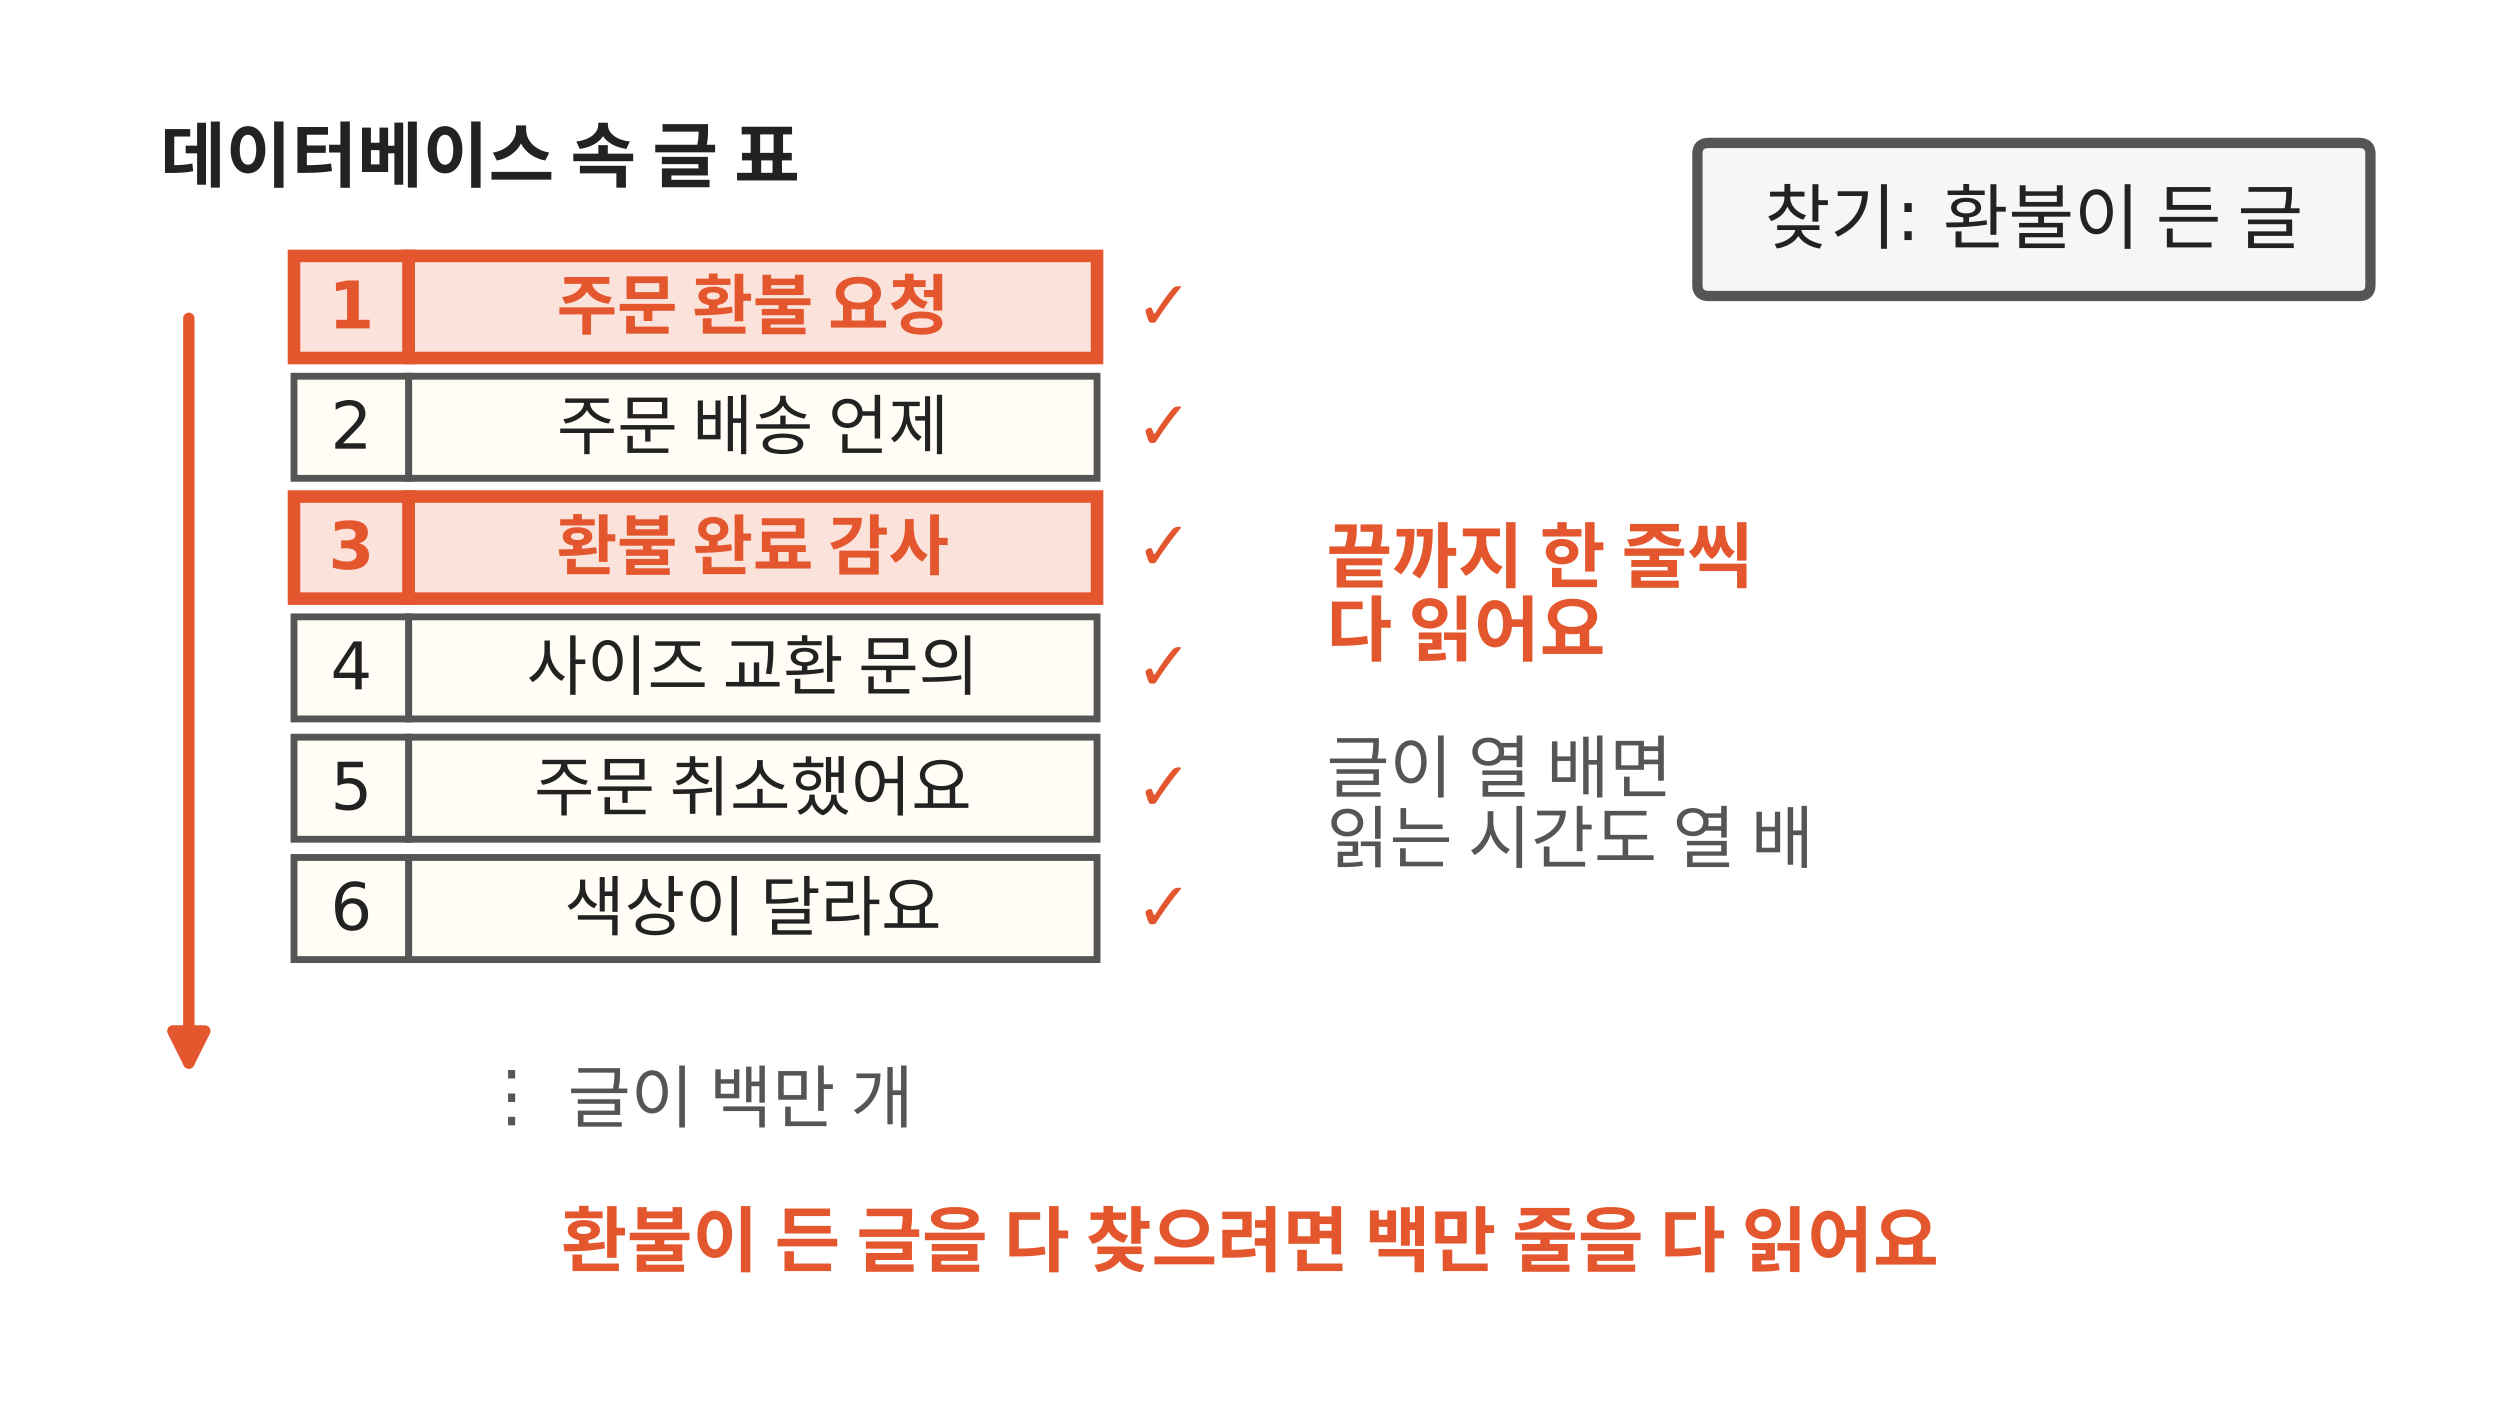
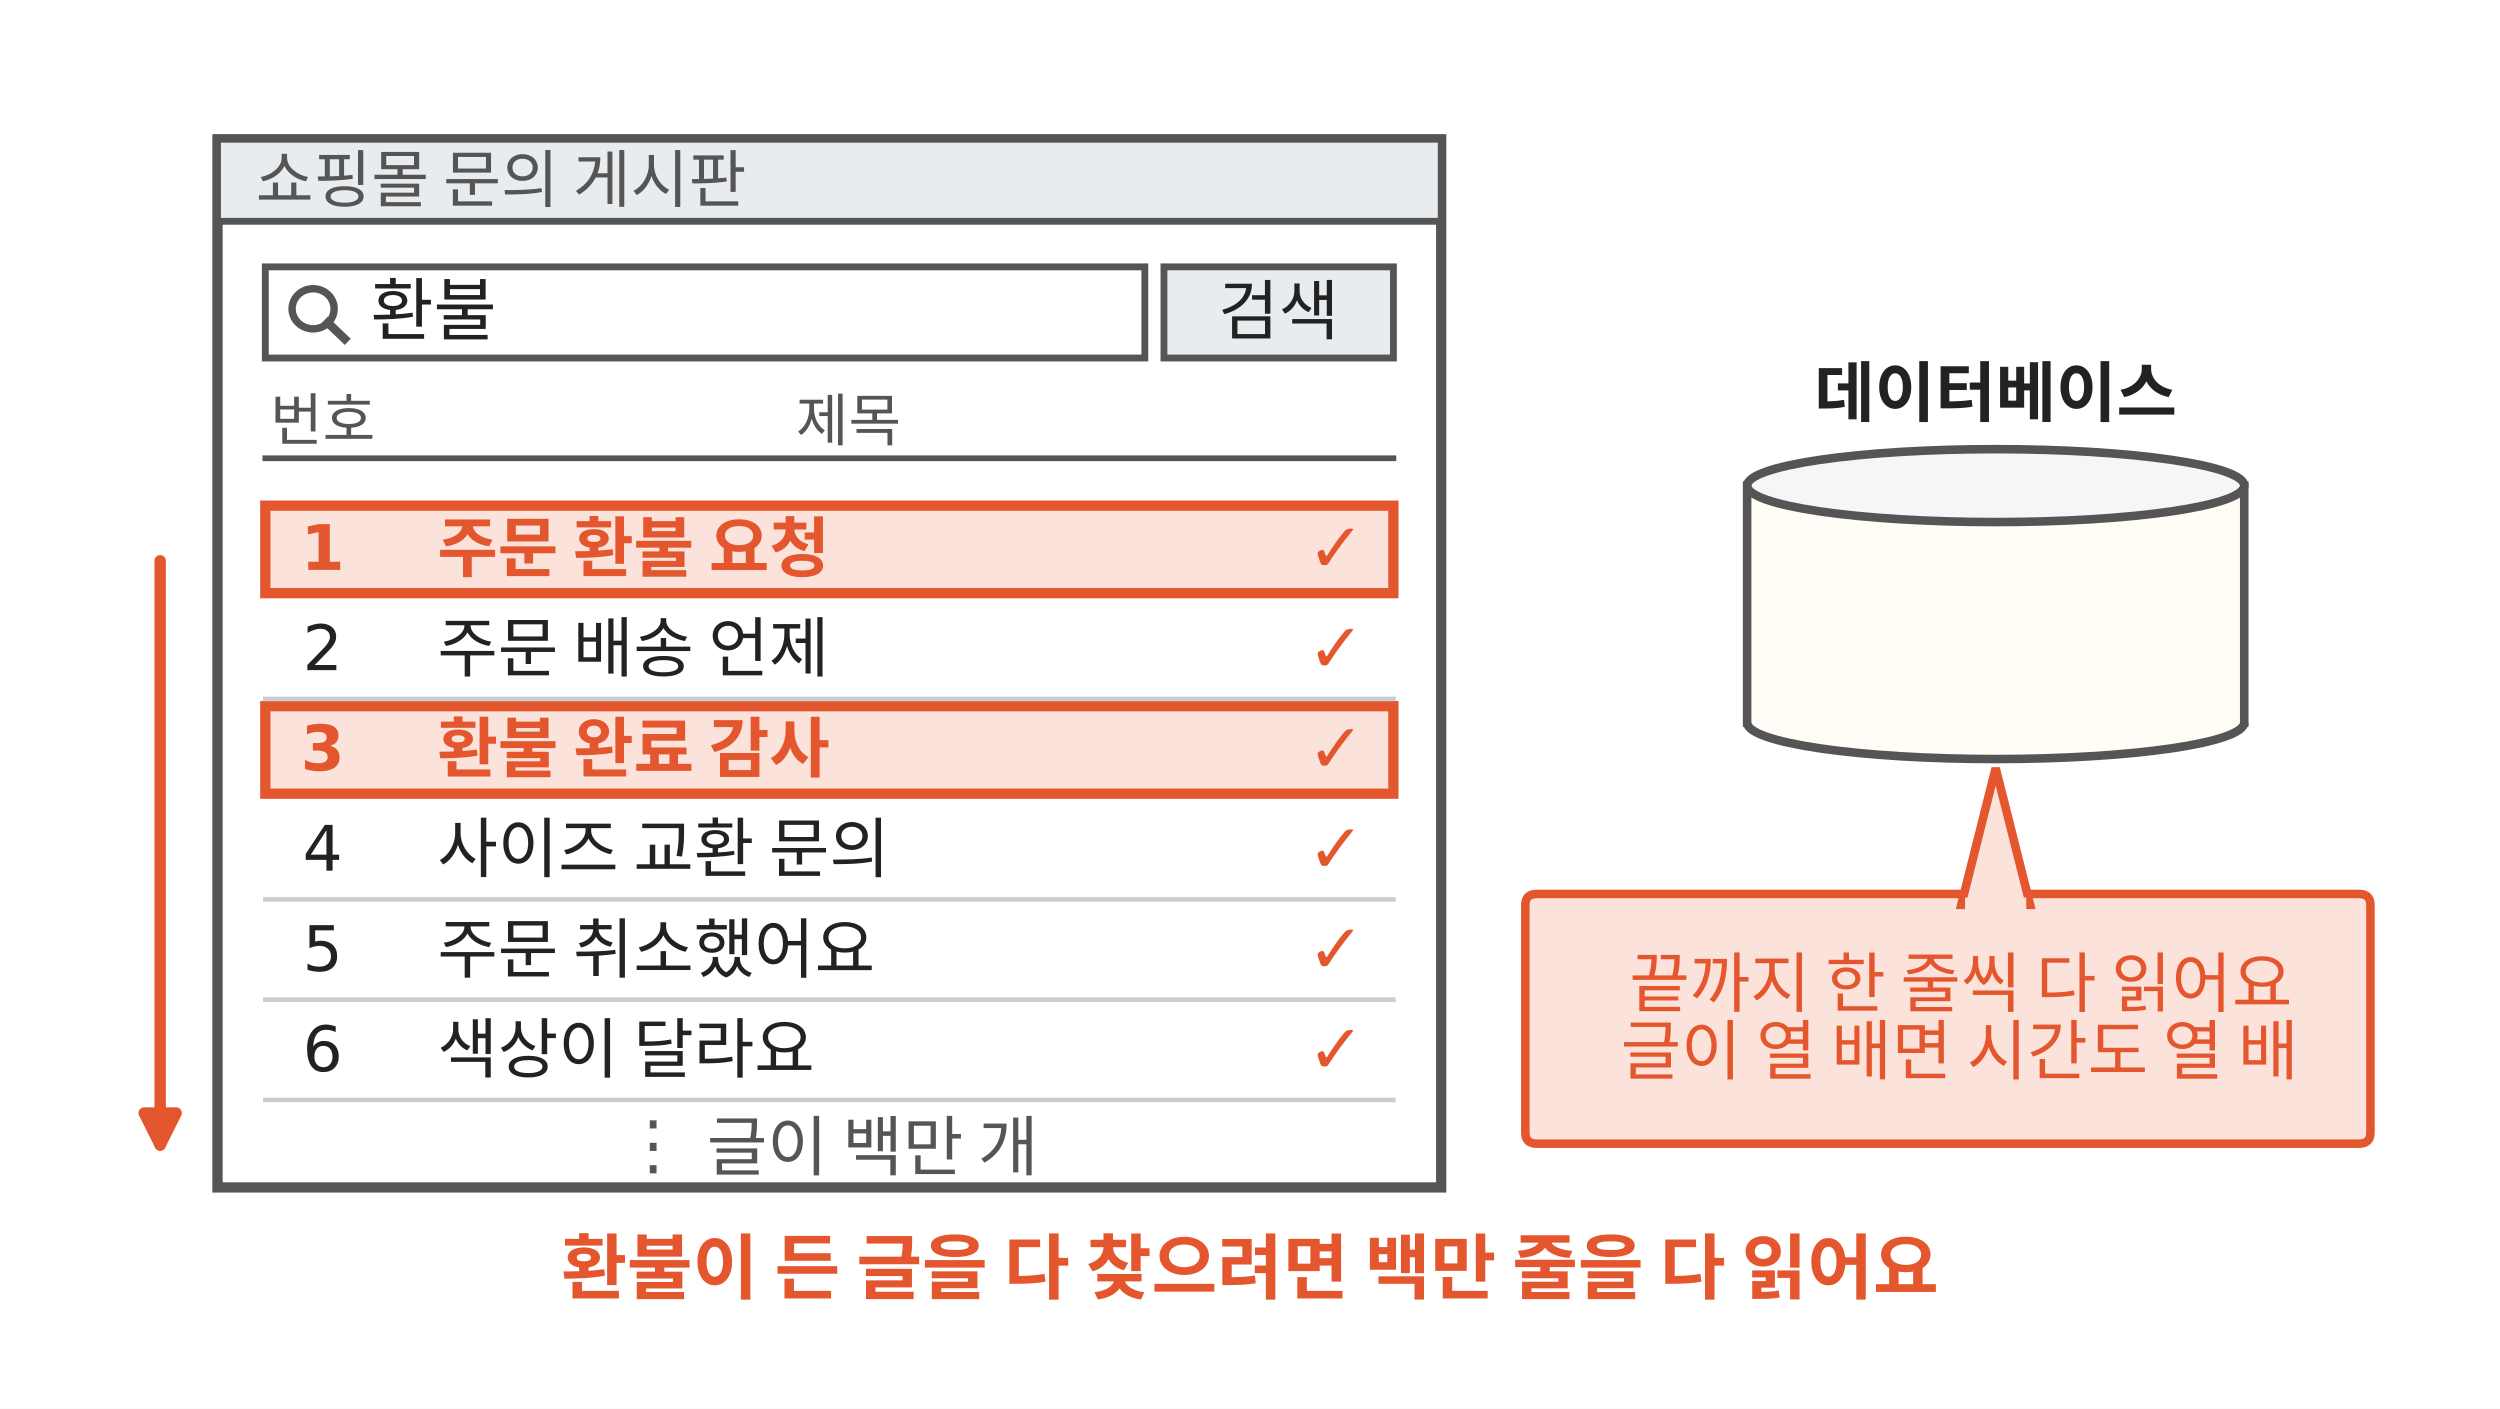
<svg xmlns="http://www.w3.org/2000/svg" width="437.76pt" height="246.672pt" viewBox="0 0 437.76 246.672" version="1.1">
  <defs>
    <style type="text/css">*{stroke-linejoin: round; stroke-linecap: butt}</style>
  </defs>
  <g id="figure_1">
    <g id="patch_1">
      <path d="M 0 246.672  L 437.76 246.672  L 437.76 0  L 0 0  z " style="fill: #ffffff" />
    </g>
    <g id="axes_1">
      <g id="patch_2">
-         <path d="M 18 228.672  L 419.76 228.672  L 419.76 18  L 18 18  L 18 228.672  z " clip-path="url(#p275de2ecf5)" style="fill: none" />
+         <path d="M 18 228.672  L 419.76 228.672  L 419.76 18  L 18 18  L 18 228.672  z " clip-path="url(#p37497d51ae)" style="fill: none" />
      </g>
      <g id="patch_3">
-         <path d="M 299.232 51.835  L 413.064 51.835  Q 415.073 51.835 415.073 49.92  L 415.073 26.938  Q 415.073 25.022 413.064 25.022  L 299.232 25.022  Q 297.223 25.022 297.223 26.938  L 297.223 49.92  Q 297.223 51.835 299.232 51.835  z " clip-path="url(#p275de2ecf5)" style="fill: #f4f6f8; stroke: #555555; stroke-width: 1.8; stroke-linejoin: miter" />
+         <path d="M 38.088 207.924  L 252.36 207.924  L 252.36 24.384  L 38.088 24.384  z " clip-path="url(#p37497d51ae)" style="fill: #ffffff; stroke: #555555; stroke-width: 1.8; stroke-linejoin: miter" />
      </g>
      <g id="patch_4">
-         <path d="M 51.48 62.688  L 71.568 62.688  L 71.568 44.813  L 51.48 44.813  z " clip-path="url(#p275de2ecf5)" style="fill: #fbe3dc; stroke: #e4572e; stroke-width: 2.2; stroke-linejoin: miter" />
+         <path d="M 38.088 38.748  L 252.36 38.748  L 252.36 24.384  L 38.088 24.384  z " clip-path="url(#p37497d51ae)" style="fill: #e9ecef; stroke: #555555; stroke-width: 1.2; stroke-linejoin: miter" />
      </g>
      <g id="patch_5">
-         <path d="M 71.568 62.688  L 192.096 62.688  L 192.096 44.813  L 71.568 44.813  z " clip-path="url(#p275de2ecf5)" style="fill: #fbe3dc; stroke: #e4572e; stroke-width: 2.2; stroke-linejoin: miter" />
+         <path d="M 46.458 62.688  L 200.466 62.688  L 200.466 46.728  L 46.458 46.728  z " clip-path="url(#p37497d51ae)" style="fill: #ffffff; stroke: #555555; stroke-width: 1.2; stroke-linejoin: miter" />
      </g>
      <g id="patch_6">
-         <path d="M 51.48 83.755  L 71.568 83.755  L 71.568 65.88  L 51.48 65.88  z " clip-path="url(#p275de2ecf5)" style="fill: #fffdf5; stroke: #555555; stroke-width: 1.2; stroke-linejoin: miter" />
+         <path d="M 54.828 57.581  C 55.805 57.581 56.742 57.211 57.432 56.552  C 58.123 55.894 58.511 55.001 58.511 54.07  C 58.511 53.138 58.123 52.245 57.432 51.587  C 56.742 50.928 55.805 50.558 54.828 50.558  C 53.851 50.558 52.914 50.928 52.224 51.587  C 51.533 52.245 51.145 53.138 51.145 54.07  C 51.145 55.001 51.533 55.894 52.224 56.552  C 52.914 57.211 53.851 57.581 54.828 57.581  L 54.828 57.581  z " clip-path="url(#p37497d51ae)" style="fill: none; stroke: #555555; stroke-width: 1.3; stroke-linejoin: miter" />
      </g>
      <g id="patch_7">
-         <path d="M 71.568 83.755  L 192.096 83.755  L 192.096 65.88  L 71.568 65.88  z " clip-path="url(#p275de2ecf5)" style="fill: #fffdf5; stroke: #555555; stroke-width: 1.2; stroke-linejoin: miter" />
+         <path d="M 203.814 62.688  L 243.99 62.688  L 243.99 46.728  L 203.814 46.728  z " clip-path="url(#p37497d51ae)" style="fill: #e9ecef; stroke: #555555; stroke-width: 1.2; stroke-linejoin: miter" />
      </g>
      <g id="patch_8">
-         <path d="M 51.48 104.822  L 71.568 104.822  L 71.568 86.947  L 51.48 86.947  z " clip-path="url(#p275de2ecf5)" style="fill: #fbe3dc; stroke: #e4572e; stroke-width: 2.2; stroke-linejoin: miter" />
+         <path d="M 46.458 103.865  L 243.99 103.865  L 243.99 88.543  L 46.458 88.543  z " clip-path="url(#p37497d51ae)" style="fill: #fbe3dc; stroke: #e4572e; stroke-width: 1.8; stroke-linejoin: miter" />
      </g>
      <g id="patch_9">
-         <path d="M 71.568 104.822  L 192.096 104.822  L 192.096 86.947  L 71.568 86.947  z " clip-path="url(#p275de2ecf5)" style="fill: #fbe3dc; stroke: #e4572e; stroke-width: 2.2; stroke-linejoin: miter" />
+         <path d="M 46.458 138.977  L 243.99 138.977  L 243.99 123.655  L 46.458 123.655  z " clip-path="url(#p37497d51ae)" style="fill: #fbe3dc; stroke: #e4572e; stroke-width: 1.8; stroke-linejoin: miter" />
      </g>
      <g id="patch_10">
-         <path d="M 51.48 125.89  L 71.568 125.89  L 71.568 108.014  L 51.48 108.014  z " clip-path="url(#p275de2ecf5)" style="fill: #fffdf5; stroke: #555555; stroke-width: 1.2; stroke-linejoin: miter" />
+         <path d="M 349.452 132.912  C 360.995 132.912 372.066 132.239 380.228 131.042  C 388.39 129.845 392.976 128.221 392.976 126.528  C 392.976 124.835 388.39 123.211 380.228 122.014  C 372.066 120.817 360.995 120.144 349.452 120.144  C 337.909 120.144 326.838 120.817 318.676 122.014  C 310.514 123.211 305.928 124.835 305.928 126.528  C 305.928 128.221 310.514 129.845 318.676 131.042  C 326.838 132.239 337.909 132.912 349.452 132.912  z " clip-path="url(#p37497d51ae)" style="fill: #fffdf5" />
      </g>
      <g id="patch_11">
-         <path d="M 71.568 125.89  L 192.096 125.89  L 192.096 108.014  L 71.568 108.014  z " clip-path="url(#p275de2ecf5)" style="fill: #fffdf5; stroke: #555555; stroke-width: 1.2; stroke-linejoin: miter" />
+         <path d="M 305.928 126.528  L 392.976 126.528  L 392.976 85.032  L 305.928 85.032  z " clip-path="url(#p37497d51ae)" style="fill: #fffdf5" />
      </g>
      <g id="patch_12">
-         <path d="M 51.48 146.957  L 71.568 146.957  L 71.568 129.082  L 51.48 129.082  z " clip-path="url(#p275de2ecf5)" style="fill: #fffdf5; stroke: #555555; stroke-width: 1.2; stroke-linejoin: miter" />
+         <path d="M 305.928 126.528  C 305.928 128.22 310.517 129.845 318.676 131.042  C 326.835 132.239 337.913 132.912 349.452 132.912  C 360.991 132.912 372.069 132.239 380.228 131.042  C 388.387 129.845 392.976 128.22 392.976 126.528  " clip-path="url(#p37497d51ae)" style="fill: none; stroke: #555555; stroke-width: 1.5; stroke-linejoin: miter" />
      </g>
      <g id="patch_13">
-         <path d="M 71.568 146.957  L 192.096 146.957  L 192.096 129.082  L 71.568 129.082  z " clip-path="url(#p275de2ecf5)" style="fill: #fffdf5; stroke: #555555; stroke-width: 1.2; stroke-linejoin: miter" />
+         <path d="M 349.452 91.416  C 360.995 91.416 372.066 90.743 380.228 89.546  C 388.39 88.349 392.976 86.725 392.976 85.032  C 392.976 83.339 388.39 81.715 380.228 80.518  C 372.066 79.321 360.995 78.648 349.452 78.648  C 337.909 78.648 326.838 79.321 318.676 80.518  C 310.514 81.715 305.928 83.339 305.928 85.032  C 305.928 86.725 310.514 88.349 318.676 89.546  C 326.838 90.743 337.909 91.416 349.452 91.416  z " clip-path="url(#p37497d51ae)" style="fill: #f4f6f8; stroke: #555555; stroke-width: 1.5; stroke-linejoin: miter" />
      </g>
      <g id="patch_14">
-         <path d="M 51.48 168.024  L 71.568 168.024  L 71.568 150.149  L 51.48 150.149  z " clip-path="url(#p275de2ecf5)" style="fill: #fffdf5; stroke: #555555; stroke-width: 1.2; stroke-linejoin: miter" />
+         <path d="M 28.044 98.201  Q 28.044 150.467 28.044 200.497  " clip-path="url(#p37497d51ae)" style="fill: none; stroke: #e4572e; stroke-width: 2; stroke-linecap: round" />
+         <path d="M 30.844 194.897  L 28.044 200.497  L 25.244 194.897  z " clip-path="url(#p37497d51ae)" style="fill: #e4572e; stroke: #e4572e; stroke-width: 2; stroke-linecap: round" />
      </g>
      <g id="patch_15">
-         <path d="M 71.568 168.024  L 192.096 168.024  L 192.096 150.149  L 71.568 150.149  z " clip-path="url(#p275de2ecf5)" style="fill: #fffdf5; stroke: #555555; stroke-width: 1.2; stroke-linejoin: miter" />
+         <path d="M 269.1 200.263  L 413.064 200.263  Q 415.073 200.263 415.073 198.348  L 415.073 158.448  Q 415.073 156.533 413.064 156.533  L 269.1 156.533  Q 267.091 156.533 267.091 158.448  L 267.091 198.348  Q 267.091 200.263 269.1 200.263  z " clip-path="url(#p37497d51ae)" style="fill: #fbe3dc; stroke: #e4572e; stroke-width: 1.5; stroke-linejoin: miter" />
+       </g>
+       <g id="line2d_1">
+         <path d="M 57.406 56.527  L 60.352 59.336  " clip-path="url(#p37497d51ae)" style="fill: none; stroke: #555555; stroke-width: 1.5; stroke-linecap: square" />
+       </g>
+       <g id="line2d_2">
+         <path d="M 46.458 80.244  L 243.99 80.244  " clip-path="url(#p37497d51ae)" style="fill: none; stroke: #555555; stroke-linecap: square" />
+       </g>
+       <g id="line2d_3">
+         <path d="M 46.458 122.378  L 243.99 122.378  " clip-path="url(#p37497d51ae)" style="fill: none; stroke: #c9ccd1; stroke-width: 0.8; stroke-linecap: square" />
+       </g>
+       <g id="line2d_4">
+         <path d="M 46.458 157.49  L 243.99 157.49  " clip-path="url(#p37497d51ae)" style="fill: none; stroke: #c9ccd1; stroke-width: 0.8; stroke-linecap: square" />
+       </g>
+       <g id="line2d_5">
+         <path d="M 46.458 175.046  L 243.99 175.046  " clip-path="url(#p37497d51ae)" style="fill: none; stroke: #c9ccd1; stroke-width: 0.8; stroke-linecap: square" />
+       </g>
+       <g id="line2d_6">
+         <path d="M 46.458 192.602  L 243.99 192.602  " clip-path="url(#p37497d51ae)" style="fill: none; stroke: #c9ccd1; stroke-width: 0.8; stroke-linecap: square" />
+       </g>
+       <g id="line2d_7">
+         <path d="M 305.928 126.528  L 305.928 85.032  " clip-path="url(#p37497d51ae)" style="fill: none; stroke: #555555; stroke-width: 1.5; stroke-linecap: square" />
+       </g>
+       <g id="line2d_8">
+         <path d="M 392.976 126.528  L 392.976 85.032  " clip-path="url(#p37497d51ae)" style="fill: none; stroke: #555555; stroke-width: 1.5; stroke-linecap: square" />
+       </g>
+       <g id="text_1">
+         <text style="fill: #555555; font: 11px 'Apple SD Gothic Neo', 'Noto Sans KR', 'Malgun Gothic', 'DejaVu Sans', 'Bitstream Vera Sans', 'Computer Modern Sans Serif', 'Lucida Grande', 'Verdana', 'Geneva', 'Lucid', 'Arial', 'Helvetica', 'Avant Garde', sans-serif; text-anchor: start" x="44.784" y="35.368" transform="rotate(-0 44.784 35.36763)">쇼핑몰 문의 게시판</text>
+       </g>
+       <g id="text_2">
+         <text style="fill: #222222; font: 12px 'Apple SD Gothic Neo', 'Noto Sans KR', 'Malgun Gothic', 'DejaVu Sans', 'Bitstream Vera Sans', 'Computer Modern Sans Serif', 'Lucida Grande', 'Verdana', 'Geneva', 'Lucid', 'Arial', 'Helvetica', 'Avant Garde', sans-serif; text-anchor: start" x="64.872" y="58.62" transform="rotate(-0 64.872 58.62019)">환불</text>
+       </g>
+       <g id="text_3">
+         <text style="fill: #222222; font: 11.5px 'Apple SD Gothic Neo', 'Noto Sans KR', 'Malgun Gothic', 'DejaVu Sans', 'Bitstream Vera Sans', 'Computer Modern Sans Serif', 'Lucida Grande', 'Verdana', 'Geneva', 'Lucid', 'Arial', 'Helvetica', 'Avant Garde', sans-serif; text-anchor: middle" x="223.902" y="58.516" transform="rotate(-0 223.902 58.51558)">검색</text>
+       </g>
+       <g id="text_4">
+         <text style="fill: #555555; font: 10px 'Apple SD Gothic Neo', 'Noto Sans KR', 'Malgun Gothic', 'DejaVu Sans', 'Bitstream Vera Sans', 'Computer Modern Sans Serif', 'Lucida Grande', 'Verdana', 'Geneva', 'Lucid', 'Arial', 'Helvetica', 'Avant Garde', sans-serif; text-anchor: middle" x="56.502" y="77.12" transform="rotate(-0 56.502 77.12016)">번호</text>
+       </g>
+       <g id="text_5">
+         <text style="fill: #555555; font: 10px 'Apple SD Gothic Neo', 'Noto Sans KR', 'Malgun Gothic', 'DejaVu Sans', 'Bitstream Vera Sans', 'Computer Modern Sans Serif', 'Lucida Grande', 'Verdana', 'Geneva', 'Lucid', 'Arial', 'Helvetica', 'Avant Garde', sans-serif; text-anchor: middle" x="148.572" y="77.201" transform="rotate(-0 148.572 77.20063)">제목</text>
+       </g>
+       <g id="text_6">
+         <text style="fill: #e4572e; font: 700 11px 'Apple SD Gothic Neo', 'Noto Sans KR', 'Malgun Gothic', 'DejaVu Sans', 'Bitstream Vera Sans', 'Computer Modern Sans Serif', 'Lucida Grande', 'Verdana', 'Geneva', 'Lucid', 'Arial', 'Helvetica', 'Avant Garde', sans-serif; text-anchor: middle" x="56.502" y="99.79" transform="rotate(-0 56.502 99.79017)">1</text>
+       </g>
+       <g id="text_7">
+         <text style="fill: #e4572e; font: 700 11.5px 'Apple SD Gothic Neo', 'Noto Sans KR', 'Malgun Gothic', 'DejaVu Sans', 'Bitstream Vera Sans', 'Computer Modern Sans Serif', 'Lucida Grande', 'Verdana', 'Geneva', 'Lucid', 'Arial', 'Helvetica', 'Avant Garde', sans-serif; text-anchor: start" x="76.59" y="100.034" transform="rotate(-0 76.59 100.034)">주문 환불 요청</text>
+       </g>
+       <g id="text_8">
+         <text style="fill: #e4572e; font: 12px 'Apple SD Gothic Neo', 'Noto Sans KR', 'Malgun Gothic', 'DejaVu Sans', 'Bitstream Vera Sans', 'Computer Modern Sans Serif', 'Lucida Grande', 'Verdana', 'Geneva', 'Lucid', 'Arial', 'Helvetica', 'Avant Garde', sans-serif; text-anchor: middle" x="233.946" y="100.116" transform="rotate(-0 233.946 100.1162)">✓</text>
+       </g>
+       <g id="text_9">
+         <text style="fill: #222222; font: 11px 'Apple SD Gothic Neo', 'Noto Sans KR', 'Malgun Gothic', 'DejaVu Sans', 'Bitstream Vera Sans', 'Computer Modern Sans Serif', 'Lucida Grande', 'Verdana', 'Geneva', 'Lucid', 'Arial', 'Helvetica', 'Avant Garde', sans-serif; text-anchor: middle" x="56.502" y="117.346" transform="rotate(-0 56.502 117.3462)">2</text>
+       </g>
+       <g id="text_10">
+         <text style="fill: #222222; font: 11.5px 'Apple SD Gothic Neo', 'Noto Sans KR', 'Malgun Gothic', 'DejaVu Sans', 'Bitstream Vera Sans', 'Computer Modern Sans Serif', 'Lucida Grande', 'Verdana', 'Geneva', 'Lucid', 'Arial', 'Helvetica', 'Avant Garde', sans-serif; text-anchor: start" x="76.59" y="117.579" transform="rotate(-0 76.59 117.5793)">주문 배송 언제</text>
+       </g>
+       <g id="text_11">
+         <text style="fill: #e4572e; font: 12px 'Apple SD Gothic Neo', 'Noto Sans KR', 'Malgun Gothic', 'DejaVu Sans', 'Bitstream Vera Sans', 'Computer Modern Sans Serif', 'Lucida Grande', 'Verdana', 'Geneva', 'Lucid', 'Arial', 'Helvetica', 'Avant Garde', sans-serif; text-anchor: middle" x="233.946" y="117.672" transform="rotate(-0 233.946 117.6722)">✓</text>
+       </g>
+       <g id="text_12">
+         <text style="fill: #e4572e; font: 700 11px 'Apple SD Gothic Neo', 'Noto Sans KR', 'Malgun Gothic', 'DejaVu Sans', 'Bitstream Vera Sans', 'Computer Modern Sans Serif', 'Lucida Grande', 'Verdana', 'Geneva', 'Lucid', 'Arial', 'Helvetica', 'Avant Garde', sans-serif; text-anchor: middle" x="56.502" y="134.902" transform="rotate(-0 56.502 134.9022)">3</text>
+       </g>
+       <g id="text_13">
+         <text style="fill: #e4572e; font: 700 11.5px 'Apple SD Gothic Neo', 'Noto Sans KR', 'Malgun Gothic', 'DejaVu Sans', 'Bitstream Vera Sans', 'Computer Modern Sans Serif', 'Lucida Grande', 'Verdana', 'Geneva', 'Lucid', 'Arial', 'Helvetica', 'Avant Garde', sans-serif; text-anchor: start" x="76.59" y="135.134" transform="rotate(-0 76.59 135.1344)">환불 완료 감사</text>
+       </g>
+       <g id="text_14">
+         <text style="fill: #e4572e; font: 12px 'Apple SD Gothic Neo', 'Noto Sans KR', 'Malgun Gothic', 'DejaVu Sans', 'Bitstream Vera Sans', 'Computer Modern Sans Serif', 'Lucida Grande', 'Verdana', 'Geneva', 'Lucid', 'Arial', 'Helvetica', 'Avant Garde', sans-serif; text-anchor: middle" x="233.946" y="135.228" transform="rotate(-0 233.946 135.2282)">✓</text>
+       </g>
+       <g id="text_15">
+         <text style="fill: #222222; font: 11px 'Apple SD Gothic Neo', 'Noto Sans KR', 'Malgun Gothic', 'DejaVu Sans', 'Bitstream Vera Sans', 'Computer Modern Sans Serif', 'Lucida Grande', 'Verdana', 'Geneva', 'Lucid', 'Arial', 'Helvetica', 'Avant Garde', sans-serif; text-anchor: middle" x="56.502" y="152.458" transform="rotate(-0 56.502 152.4582)">4</text>
+       </g>
+       <g id="text_16">
+         <text style="fill: #222222; font: 11.5px 'Apple SD Gothic Neo', 'Noto Sans KR', 'Malgun Gothic', 'DejaVu Sans', 'Bitstream Vera Sans', 'Computer Modern Sans Serif', 'Lucida Grande', 'Verdana', 'Geneva', 'Lucid', 'Arial', 'Helvetica', 'Avant Garde', sans-serif; text-anchor: start" x="76.59" y="152.69" transform="rotate(-0 76.59 152.6904)">사이즈 교환 문의</text>
+       </g>
+       <g id="text_17">
+         <text style="fill: #e4572e; font: 12px 'Apple SD Gothic Neo', 'Noto Sans KR', 'Malgun Gothic', 'DejaVu Sans', 'Bitstream Vera Sans', 'Computer Modern Sans Serif', 'Lucida Grande', 'Verdana', 'Geneva', 'Lucid', 'Arial', 'Helvetica', 'Avant Garde', sans-serif; text-anchor: middle" x="233.946" y="152.784" transform="rotate(-0 233.946 152.7842)">✓</text>
+       </g>
+       <g id="text_18">
+         <text style="fill: #222222; font: 11px 'Apple SD Gothic Neo', 'Noto Sans KR', 'Malgun Gothic', 'DejaVu Sans', 'Bitstream Vera Sans', 'Computer Modern Sans Serif', 'Lucida Grande', 'Verdana', 'Geneva', 'Lucid', 'Arial', 'Helvetica', 'Avant Garde', sans-serif; text-anchor: middle" x="56.502" y="170.014" transform="rotate(-0 56.502 170.0142)">5</text>
+       </g>
+       <g id="text_19">
+         <text style="fill: #222222; font: 11.5px 'Apple SD Gothic Neo', 'Noto Sans KR', 'Malgun Gothic', 'DejaVu Sans', 'Bitstream Vera Sans', 'Computer Modern Sans Serif', 'Lucida Grande', 'Verdana', 'Geneva', 'Lucid', 'Arial', 'Helvetica', 'Avant Garde', sans-serif; text-anchor: start" x="76.59" y="170.31" transform="rotate(-0 76.59 170.3101)">주문 취소했어요</text>
+       </g>
+       <g id="text_20">
+         <text style="fill: #e4572e; font: 12px 'Apple SD Gothic Neo', 'Noto Sans KR', 'Malgun Gothic', 'DejaVu Sans', 'Bitstream Vera Sans', 'Computer Modern Sans Serif', 'Lucida Grande', 'Verdana', 'Geneva', 'Lucid', 'Arial', 'Helvetica', 'Avant Garde', sans-serif; text-anchor: middle" x="233.946" y="170.34" transform="rotate(-0 233.946 170.3402)">✓</text>
+       </g>
+       <g id="text_21">
+         <text style="fill: #222222; font: 11px 'Apple SD Gothic Neo', 'Noto Sans KR', 'Malgun Gothic', 'DejaVu Sans', 'Bitstream Vera Sans', 'Computer Modern Sans Serif', 'Lucida Grande', 'Verdana', 'Geneva', 'Lucid', 'Arial', 'Helvetica', 'Avant Garde', sans-serif; text-anchor: middle" x="56.502" y="187.57" transform="rotate(-0 56.502 187.5702)">6</text>
+       </g>
+       <g id="text_22">
+         <text style="fill: #222222; font: 11.5px 'Apple SD Gothic Neo', 'Noto Sans KR', 'Malgun Gothic', 'DejaVu Sans', 'Bitstream Vera Sans', 'Computer Modern Sans Serif', 'Lucida Grande', 'Verdana', 'Geneva', 'Lucid', 'Arial', 'Helvetica', 'Avant Garde', sans-serif; text-anchor: start" x="76.59" y="187.792" transform="rotate(-0 76.59 187.7916)">색상이 달라요</text>
+       </g>
+       <g id="text_23">
+         <text style="fill: #e4572e; font: 12px 'Apple SD Gothic Neo', 'Noto Sans KR', 'Malgun Gothic', 'DejaVu Sans', 'Bitstream Vera Sans', 'Computer Modern Sans Serif', 'Lucida Grande', 'Verdana', 'Geneva', 'Lucid', 'Arial', 'Helvetica', 'Avant Garde', sans-serif; text-anchor: middle" x="233.946" y="187.896" transform="rotate(-0 233.946 187.8962)">✓</text>
+       </g>
+       <g id="text_24">
+         <text style="fill: #555555; font: 11.5px 'Apple SD Gothic Neo', 'Noto Sans KR', 'Malgun Gothic', 'DejaVu Sans', 'Bitstream Vera Sans', 'Computer Modern Sans Serif', 'Lucida Grande', 'Verdana', 'Geneva', 'Lucid', 'Arial', 'Helvetica', 'Avant Garde', sans-serif; text-anchor: middle" x="145.224" y="204.39" transform="rotate(-0 145.224 204.39)">⋮   글이 백만 개</text>
+       </g>
+       <g id="text_25">
+         <text style="fill: #222222; font: 700 11.5px 'Apple SD Gothic Neo', 'Noto Sans KR', 'Malgun Gothic', 'DejaVu Sans', 'Bitstream Vera Sans', 'Computer Modern Sans Serif', 'Lucida Grande', 'Verdana', 'Geneva', 'Lucid', 'Arial', 'Helvetica', 'Avant Garde', sans-serif; text-anchor: middle" x="349.452" y="72.88" transform="rotate(-0 349.452 72.87958)">데이터베이스</text>
      </g>
      <g id="patch_16">
-         <path d="M 33.066 55.747  Q 33.066 122.057 33.066 186.131  " clip-path="url(#p275de2ecf5)" style="fill: none; stroke: #e4572e; stroke-width: 2; stroke-linecap: round" />
-         <path d="M 35.866 180.531  L 33.066 186.131  L 30.266 180.531  z " clip-path="url(#p275de2ecf5)" style="fill: #e4572e; stroke: #e4572e; stroke-width: 2; stroke-linecap: round" />
+         <path d="M 343.426 158.448  L 355.478 158.448  L 349.452 134.508  z " clip-path="url(#p37497d51ae)" style="fill: #fbe3dc; stroke: #e4572e; stroke-width: 1.5; stroke-linejoin: miter" />
      </g>
-       <g id="text_1">
-         <text style="fill: #222222; font: 700 12.5px 'Apple SD Gothic Neo', 'Noto Sans KR', 'Malgun Gothic', 'DejaVu Sans', 'Bitstream Vera Sans', 'Computer Modern Sans Serif', 'Lucida Grande', 'Verdana', 'Geneva', 'Lucid', 'Arial', 'Helvetica', 'Avant Garde', sans-serif; text-anchor: start" x="28.044" y="31.752" transform="rotate(-0 28.044 31.75178)">데이터베이스 속 글 표</text>
+       <g id="text_26">
+         <text style="fill: #e4572e; font: 11.5px 'Apple SD Gothic Neo', 'Noto Sans KR', 'Malgun Gothic', 'DejaVu Sans', 'Bitstream Vera Sans', 'Computer Modern Sans Serif', 'Lucida Grande', 'Verdana', 'Geneva', 'Lucid', 'Arial', 'Helvetica', 'Avant Garde', sans-serif" transform="translate(285.2962 176.2964)">끝까지 한 줄씩 다 읽어요</text>
+         <text style="fill: #e4572e; font: 11.5px 'Apple SD Gothic Neo', 'Noto Sans KR', 'Malgun Gothic', 'DejaVu Sans', 'Bitstream Vera Sans', 'Computer Modern Sans Serif', 'Lucida Grande', 'Verdana', 'Geneva', 'Lucid', 'Arial', 'Helvetica', 'Avant Garde', sans-serif" transform="translate(283.7841 188.1148)">글이 열 배면 시간도 열 배</text>
      </g>
-       <g id="text_2">
-         <text style="fill: #222222; font: 12.5px 'Apple SD Gothic Neo', 'Noto Sans KR', 'Malgun Gothic', 'DejaVu Sans', 'Bitstream Vera Sans', 'Computer Modern Sans Serif', 'Lucida Grande', 'Verdana', 'Geneva', 'Lucid', 'Arial', 'Helvetica', 'Avant Garde', sans-serif; text-anchor: middle" x="356.148" y="42.598" transform="rotate(-0 356.148 42.59775)">찾기: 환불이 든 글</text>
+       <g id="text_27">
+         <text style="fill: #e4572e; font: 700 12.5px 'Apple SD Gothic Neo', 'Noto Sans KR', 'Malgun Gothic', 'DejaVu Sans', 'Bitstream Vera Sans', 'Computer Modern Sans Serif', 'Lucida Grande', 'Verdana', 'Geneva', 'Lucid', 'Arial', 'Helvetica', 'Avant Garde', sans-serif; text-anchor: middle" x="218.88" y="226.457" transform="rotate(-0 218.88 226.4569)">환불이 든 글을 다 찾으려면 백만 줄을 다 읽어요</text>
      </g>
-       <g id="text_3">
-         <text style="fill: #e4572e; font: 700 11.5px 'Apple SD Gothic Neo', 'Noto Sans KR', 'Malgun Gothic', 'DejaVu Sans', 'Bitstream Vera Sans', 'Computer Modern Sans Serif', 'Lucida Grande', 'Verdana', 'Geneva', 'Lucid', 'Arial', 'Helvetica', 'Avant Garde', sans-serif; text-anchor: middle" x="61.524" y="57.5" transform="rotate(-0 61.524 57.49958)">1</text>
-       </g>
-       <g id="text_4">
-         <text style="fill: #e4572e; font: 700 11.5px 'Apple SD Gothic Neo', 'Noto Sans KR', 'Malgun Gothic', 'DejaVu Sans', 'Bitstream Vera Sans', 'Computer Modern Sans Serif', 'Lucida Grande', 'Verdana', 'Geneva', 'Lucid', 'Arial', 'Helvetica', 'Avant Garde', sans-serif; text-anchor: middle" x="131.832" y="57.58" transform="rotate(-0 131.832 57.58044)">주문 환불 요청</text>
-       </g>
-       <g id="text_5">
-         <text style="fill: #e4572e; font: 12px 'Apple SD Gothic Neo', 'Noto Sans KR', 'Malgun Gothic', 'DejaVu Sans', 'Bitstream Vera Sans', 'Computer Modern Sans Serif', 'Lucida Grande', 'Verdana', 'Geneva', 'Lucid', 'Arial', 'Helvetica', 'Avant Garde', sans-serif; text-anchor: middle" x="203.814" y="57.663" transform="rotate(-0 203.814 57.66259)">✓</text>
-       </g>
-       <g id="text_6">
-         <text style="fill: #222222; font: 11.5px 'Apple SD Gothic Neo', 'Noto Sans KR', 'Malgun Gothic', 'DejaVu Sans', 'Bitstream Vera Sans', 'Computer Modern Sans Serif', 'Lucida Grande', 'Verdana', 'Geneva', 'Lucid', 'Arial', 'Helvetica', 'Avant Garde', sans-serif; text-anchor: middle" x="61.524" y="78.567" transform="rotate(-0 61.524 78.56678)">2</text>
-       </g>
-       <g id="text_7">
-         <text style="fill: #222222; font: 11.5px 'Apple SD Gothic Neo', 'Noto Sans KR', 'Malgun Gothic', 'DejaVu Sans', 'Bitstream Vera Sans', 'Computer Modern Sans Serif', 'Lucida Grande', 'Verdana', 'Geneva', 'Lucid', 'Arial', 'Helvetica', 'Avant Garde', sans-serif; text-anchor: middle" x="131.832" y="78.637" transform="rotate(-0 131.832 78.63686)">주문 배송 언제</text>
-       </g>
-       <g id="text_8">
-         <text style="fill: #e4572e; font: 12px 'Apple SD Gothic Neo', 'Noto Sans KR', 'Malgun Gothic', 'DejaVu Sans', 'Bitstream Vera Sans', 'Computer Modern Sans Serif', 'Lucida Grande', 'Verdana', 'Geneva', 'Lucid', 'Arial', 'Helvetica', 'Avant Garde', sans-serif; text-anchor: middle" x="203.814" y="78.73" transform="rotate(-0 203.814 78.72979)">✓</text>
-       </g>
-       <g id="text_9">
-         <text style="fill: #e4572e; font: 700 11.5px 'Apple SD Gothic Neo', 'Noto Sans KR', 'Malgun Gothic', 'DejaVu Sans', 'Bitstream Vera Sans', 'Computer Modern Sans Serif', 'Lucida Grande', 'Verdana', 'Geneva', 'Lucid', 'Arial', 'Helvetica', 'Avant Garde', sans-serif; text-anchor: middle" x="61.524" y="99.634" transform="rotate(-0 61.524 99.63398)">3</text>
-       </g>
-       <g id="text_10">
-         <text style="fill: #e4572e; font: 700 11.5px 'Apple SD Gothic Neo', 'Noto Sans KR', 'Malgun Gothic', 'DejaVu Sans', 'Bitstream Vera Sans', 'Computer Modern Sans Serif', 'Lucida Grande', 'Verdana', 'Geneva', 'Lucid', 'Arial', 'Helvetica', 'Avant Garde', sans-serif; text-anchor: middle" x="131.832" y="99.703" transform="rotate(-0 131.832 99.70316)">환불 완료 감사</text>
-       </g>
-       <g id="text_11">
-         <text style="fill: #e4572e; font: 12px 'Apple SD Gothic Neo', 'Noto Sans KR', 'Malgun Gothic', 'DejaVu Sans', 'Bitstream Vera Sans', 'Computer Modern Sans Serif', 'Lucida Grande', 'Verdana', 'Geneva', 'Lucid', 'Arial', 'Helvetica', 'Avant Garde', sans-serif; text-anchor: middle" x="203.814" y="99.797" transform="rotate(-0 203.814 99.79699)">✓</text>
-       </g>
-       <g id="text_12">
-         <text style="fill: #222222; font: 11.5px 'Apple SD Gothic Neo', 'Noto Sans KR', 'Malgun Gothic', 'DejaVu Sans', 'Bitstream Vera Sans', 'Computer Modern Sans Serif', 'Lucida Grande', 'Verdana', 'Geneva', 'Lucid', 'Arial', 'Helvetica', 'Avant Garde', sans-serif; text-anchor: middle" x="61.524" y="120.701" transform="rotate(-0 61.524 120.7012)">4</text>
-       </g>
-       <g id="text_13">
-         <text style="fill: #222222; font: 11.5px 'Apple SD Gothic Neo', 'Noto Sans KR', 'Malgun Gothic', 'DejaVu Sans', 'Bitstream Vera Sans', 'Computer Modern Sans Serif', 'Lucida Grande', 'Verdana', 'Geneva', 'Lucid', 'Arial', 'Helvetica', 'Avant Garde', sans-serif; text-anchor: middle" x="131.832" y="120.77" transform="rotate(-0 131.832 120.7704)">사이즈 교환 문의</text>
-       </g>
-       <g id="text_14">
-         <text style="fill: #e4572e; font: 12px 'Apple SD Gothic Neo', 'Noto Sans KR', 'Malgun Gothic', 'DejaVu Sans', 'Bitstream Vera Sans', 'Computer Modern Sans Serif', 'Lucida Grande', 'Verdana', 'Geneva', 'Lucid', 'Arial', 'Helvetica', 'Avant Garde', sans-serif; text-anchor: middle" x="203.814" y="120.864" transform="rotate(-0 203.814 120.8642)">✓</text>
-       </g>
-       <g id="text_15">
-         <text style="fill: #222222; font: 11.5px 'Apple SD Gothic Neo', 'Noto Sans KR', 'Malgun Gothic', 'DejaVu Sans', 'Bitstream Vera Sans', 'Computer Modern Sans Serif', 'Lucida Grande', 'Verdana', 'Geneva', 'Lucid', 'Arial', 'Helvetica', 'Avant Garde', sans-serif; text-anchor: middle" x="61.524" y="141.768" transform="rotate(-0 61.524 141.7684)">5</text>
-       </g>
-       <g id="text_16">
-         <text style="fill: #222222; font: 11.5px 'Apple SD Gothic Neo', 'Noto Sans KR', 'Malgun Gothic', 'DejaVu Sans', 'Bitstream Vera Sans', 'Computer Modern Sans Serif', 'Lucida Grande', 'Verdana', 'Geneva', 'Lucid', 'Arial', 'Helvetica', 'Avant Garde', sans-serif; text-anchor: middle" x="131.832" y="141.901" transform="rotate(-0 131.832 141.9013)">주문 취소했어요</text>
-       </g>
-       <g id="text_17">
-         <text style="fill: #e4572e; font: 12px 'Apple SD Gothic Neo', 'Noto Sans KR', 'Malgun Gothic', 'DejaVu Sans', 'Bitstream Vera Sans', 'Computer Modern Sans Serif', 'Lucida Grande', 'Verdana', 'Geneva', 'Lucid', 'Arial', 'Helvetica', 'Avant Garde', sans-serif; text-anchor: middle" x="203.814" y="141.931" transform="rotate(-0 203.814 141.9314)">✓</text>
-       </g>
-       <g id="text_18">
-         <text style="fill: #222222; font: 11.5px 'Apple SD Gothic Neo', 'Noto Sans KR', 'Malgun Gothic', 'DejaVu Sans', 'Bitstream Vera Sans', 'Computer Modern Sans Serif', 'Lucida Grande', 'Verdana', 'Geneva', 'Lucid', 'Arial', 'Helvetica', 'Avant Garde', sans-serif; text-anchor: middle" x="61.524" y="162.836" transform="rotate(-0 61.524 162.8356)">6</text>
-       </g>
-       <g id="text_19">
-         <text style="fill: #222222; font: 11.5px 'Apple SD Gothic Neo', 'Noto Sans KR', 'Malgun Gothic', 'DejaVu Sans', 'Bitstream Vera Sans', 'Computer Modern Sans Serif', 'Lucida Grande', 'Verdana', 'Geneva', 'Lucid', 'Arial', 'Helvetica', 'Avant Garde', sans-serif; text-anchor: middle" x="131.832" y="162.894" transform="rotate(-0 131.832 162.894)">색상이 달라요</text>
-       </g>
-       <g id="text_20">
-         <text style="fill: #e4572e; font: 12px 'Apple SD Gothic Neo', 'Noto Sans KR', 'Malgun Gothic', 'DejaVu Sans', 'Bitstream Vera Sans', 'Computer Modern Sans Serif', 'Lucida Grande', 'Verdana', 'Geneva', 'Lucid', 'Arial', 'Helvetica', 'Avant Garde', sans-serif; text-anchor: middle" x="203.814" y="162.999" transform="rotate(-0 203.814 162.9986)">✓</text>
-       </g>
-       <g id="text_21">
-         <text style="fill: #555555; font: 12px 'Apple SD Gothic Neo', 'Noto Sans KR', 'Malgun Gothic', 'DejaVu Sans', 'Bitstream Vera Sans', 'Computer Modern Sans Serif', 'Lucida Grande', 'Verdana', 'Geneva', 'Lucid', 'Arial', 'Helvetica', 'Avant Garde', sans-serif; text-anchor: middle" x="121.788" y="195.937" transform="rotate(-0 121.788 195.9371)">⋮  글이 백만 개</text>
-       </g>
-       <g id="text_22">
-         <text style="fill: #e4572e; font: 700 12.5px 'Apple SD Gothic Neo', 'Noto Sans KR', 'Malgun Gothic', 'DejaVu Sans', 'Bitstream Vera Sans', 'Computer Modern Sans Serif', 'Lucida Grande', 'Verdana', 'Geneva', 'Lucid', 'Arial', 'Helvetica', 'Avant Garde', sans-serif" transform="translate(232.272 101.8996)">끝까지 한 줄씩</text>
-         <text style="fill: #e4572e; font: 700 12.5px 'Apple SD Gothic Neo', 'Noto Sans KR', 'Malgun Gothic', 'DejaVu Sans', 'Bitstream Vera Sans', 'Computer Modern Sans Serif', 'Lucida Grande', 'Verdana', 'Geneva', 'Lucid', 'Arial', 'Helvetica', 'Avant Garde', sans-serif" transform="translate(232.272 114.7457)">다 읽어요</text>
-       </g>
-       <g id="text_23">
-         <text style="fill: #555555; font: 12px 'Apple SD Gothic Neo', 'Noto Sans KR', 'Malgun Gothic', 'DejaVu Sans', 'Bitstream Vera Sans', 'Computer Modern Sans Serif', 'Lucida Grande', 'Verdana', 'Geneva', 'Lucid', 'Arial', 'Helvetica', 'Avant Garde', sans-serif" transform="translate(232.272 138.699)">글이 열 배면</text>
-         <text style="fill: #555555; font: 12px 'Apple SD Gothic Neo', 'Noto Sans KR', 'Malgun Gothic', 'DejaVu Sans', 'Bitstream Vera Sans', 'Computer Modern Sans Serif', 'Lucida Grande', 'Verdana', 'Geneva', 'Lucid', 'Arial', 'Helvetica', 'Avant Garde', sans-serif" transform="translate(232.272 151.0312)">읽는 시간도 열 배</text>
-       </g>
-       <g id="text_24">
-         <text style="fill: #e4572e; font: 700 12.5px 'Apple SD Gothic Neo', 'Noto Sans KR', 'Malgun Gothic', 'DejaVu Sans', 'Bitstream Vera Sans', 'Computer Modern Sans Serif', 'Lucida Grande', 'Verdana', 'Geneva', 'Lucid', 'Arial', 'Helvetica', 'Avant Garde', sans-serif; text-anchor: middle" x="218.88" y="221.669" transform="rotate(-0 218.88 221.6689)">환불이 든 글을 다 찾으려면 백만 줄을 다 읽어요</text>
+       <g id="patch_17">
+         <path d="M 344.095 159.725  L 354.809 159.725  L 354.809 157.171  L 344.095 157.171  z " clip-path="url(#p37497d51ae)" style="fill: #fbe3dc" />
      </g>
    </g>
  </g>
  <defs>
-     <clipPath id="p275de2ecf5">
+     <clipPath id="p37497d51ae">
      <rect x="18" y="18" width="401.76" height="210.672" />
    </clipPath>
  </defs>
</svg>
